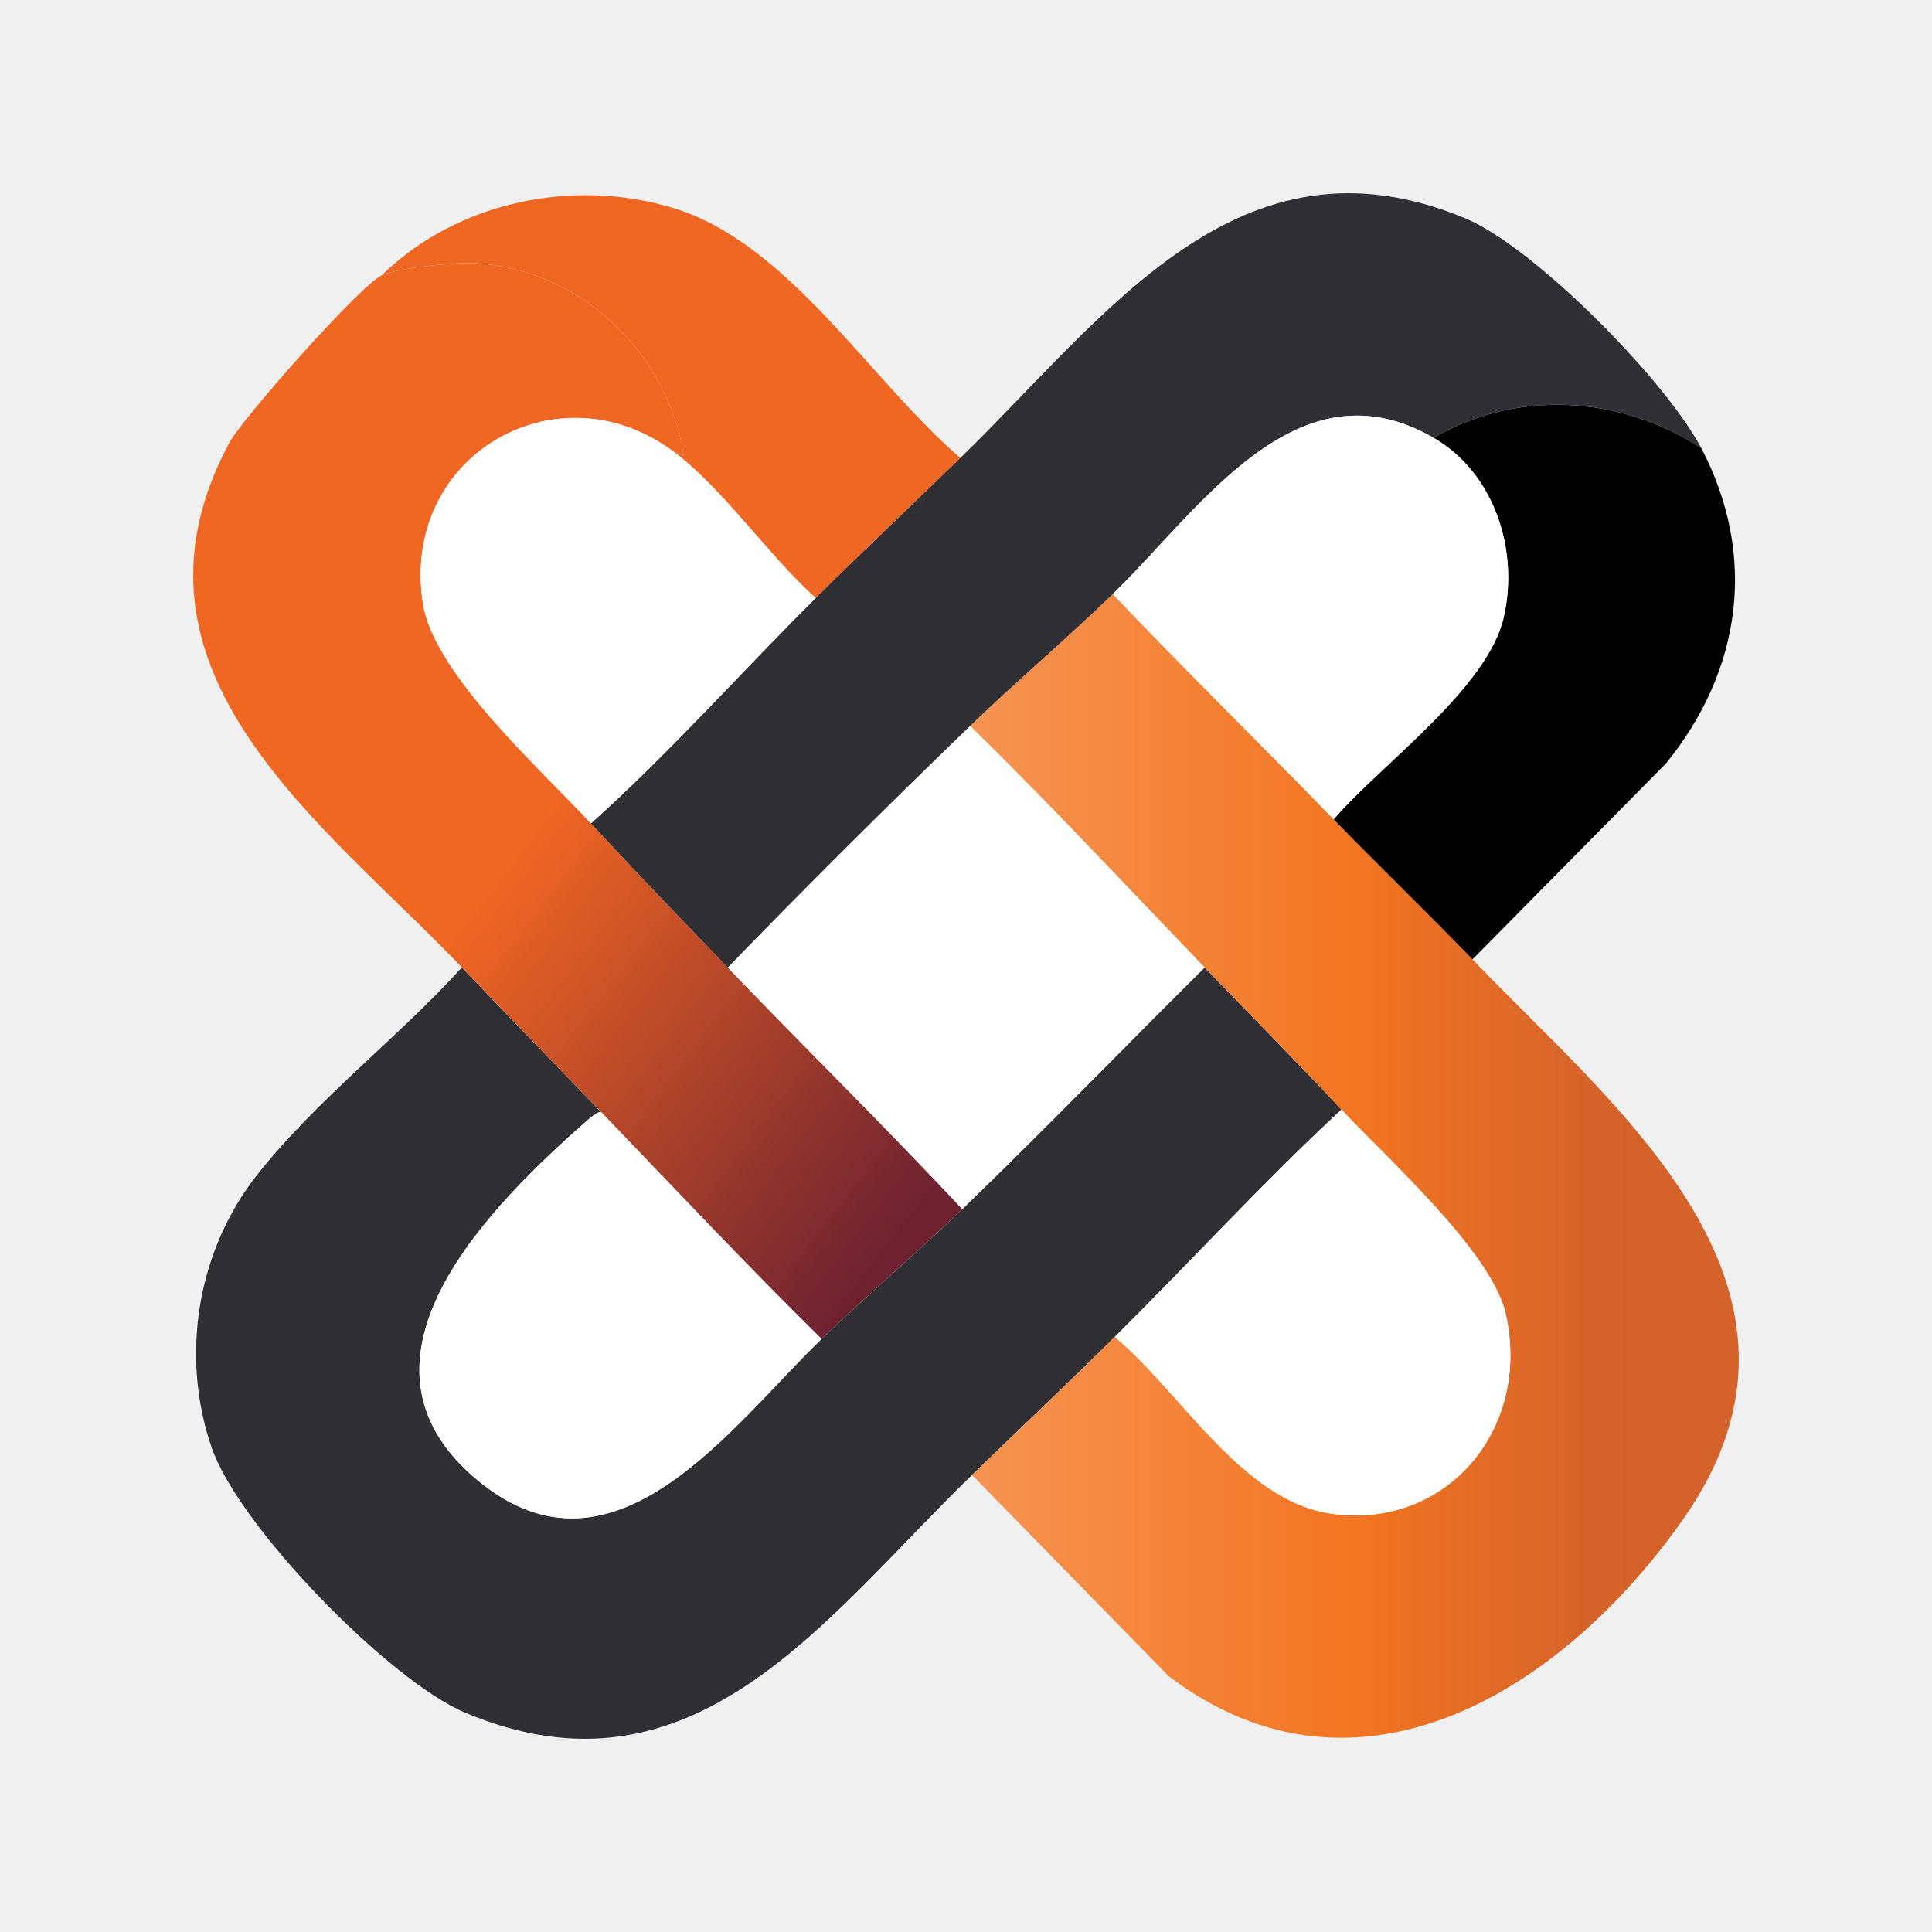
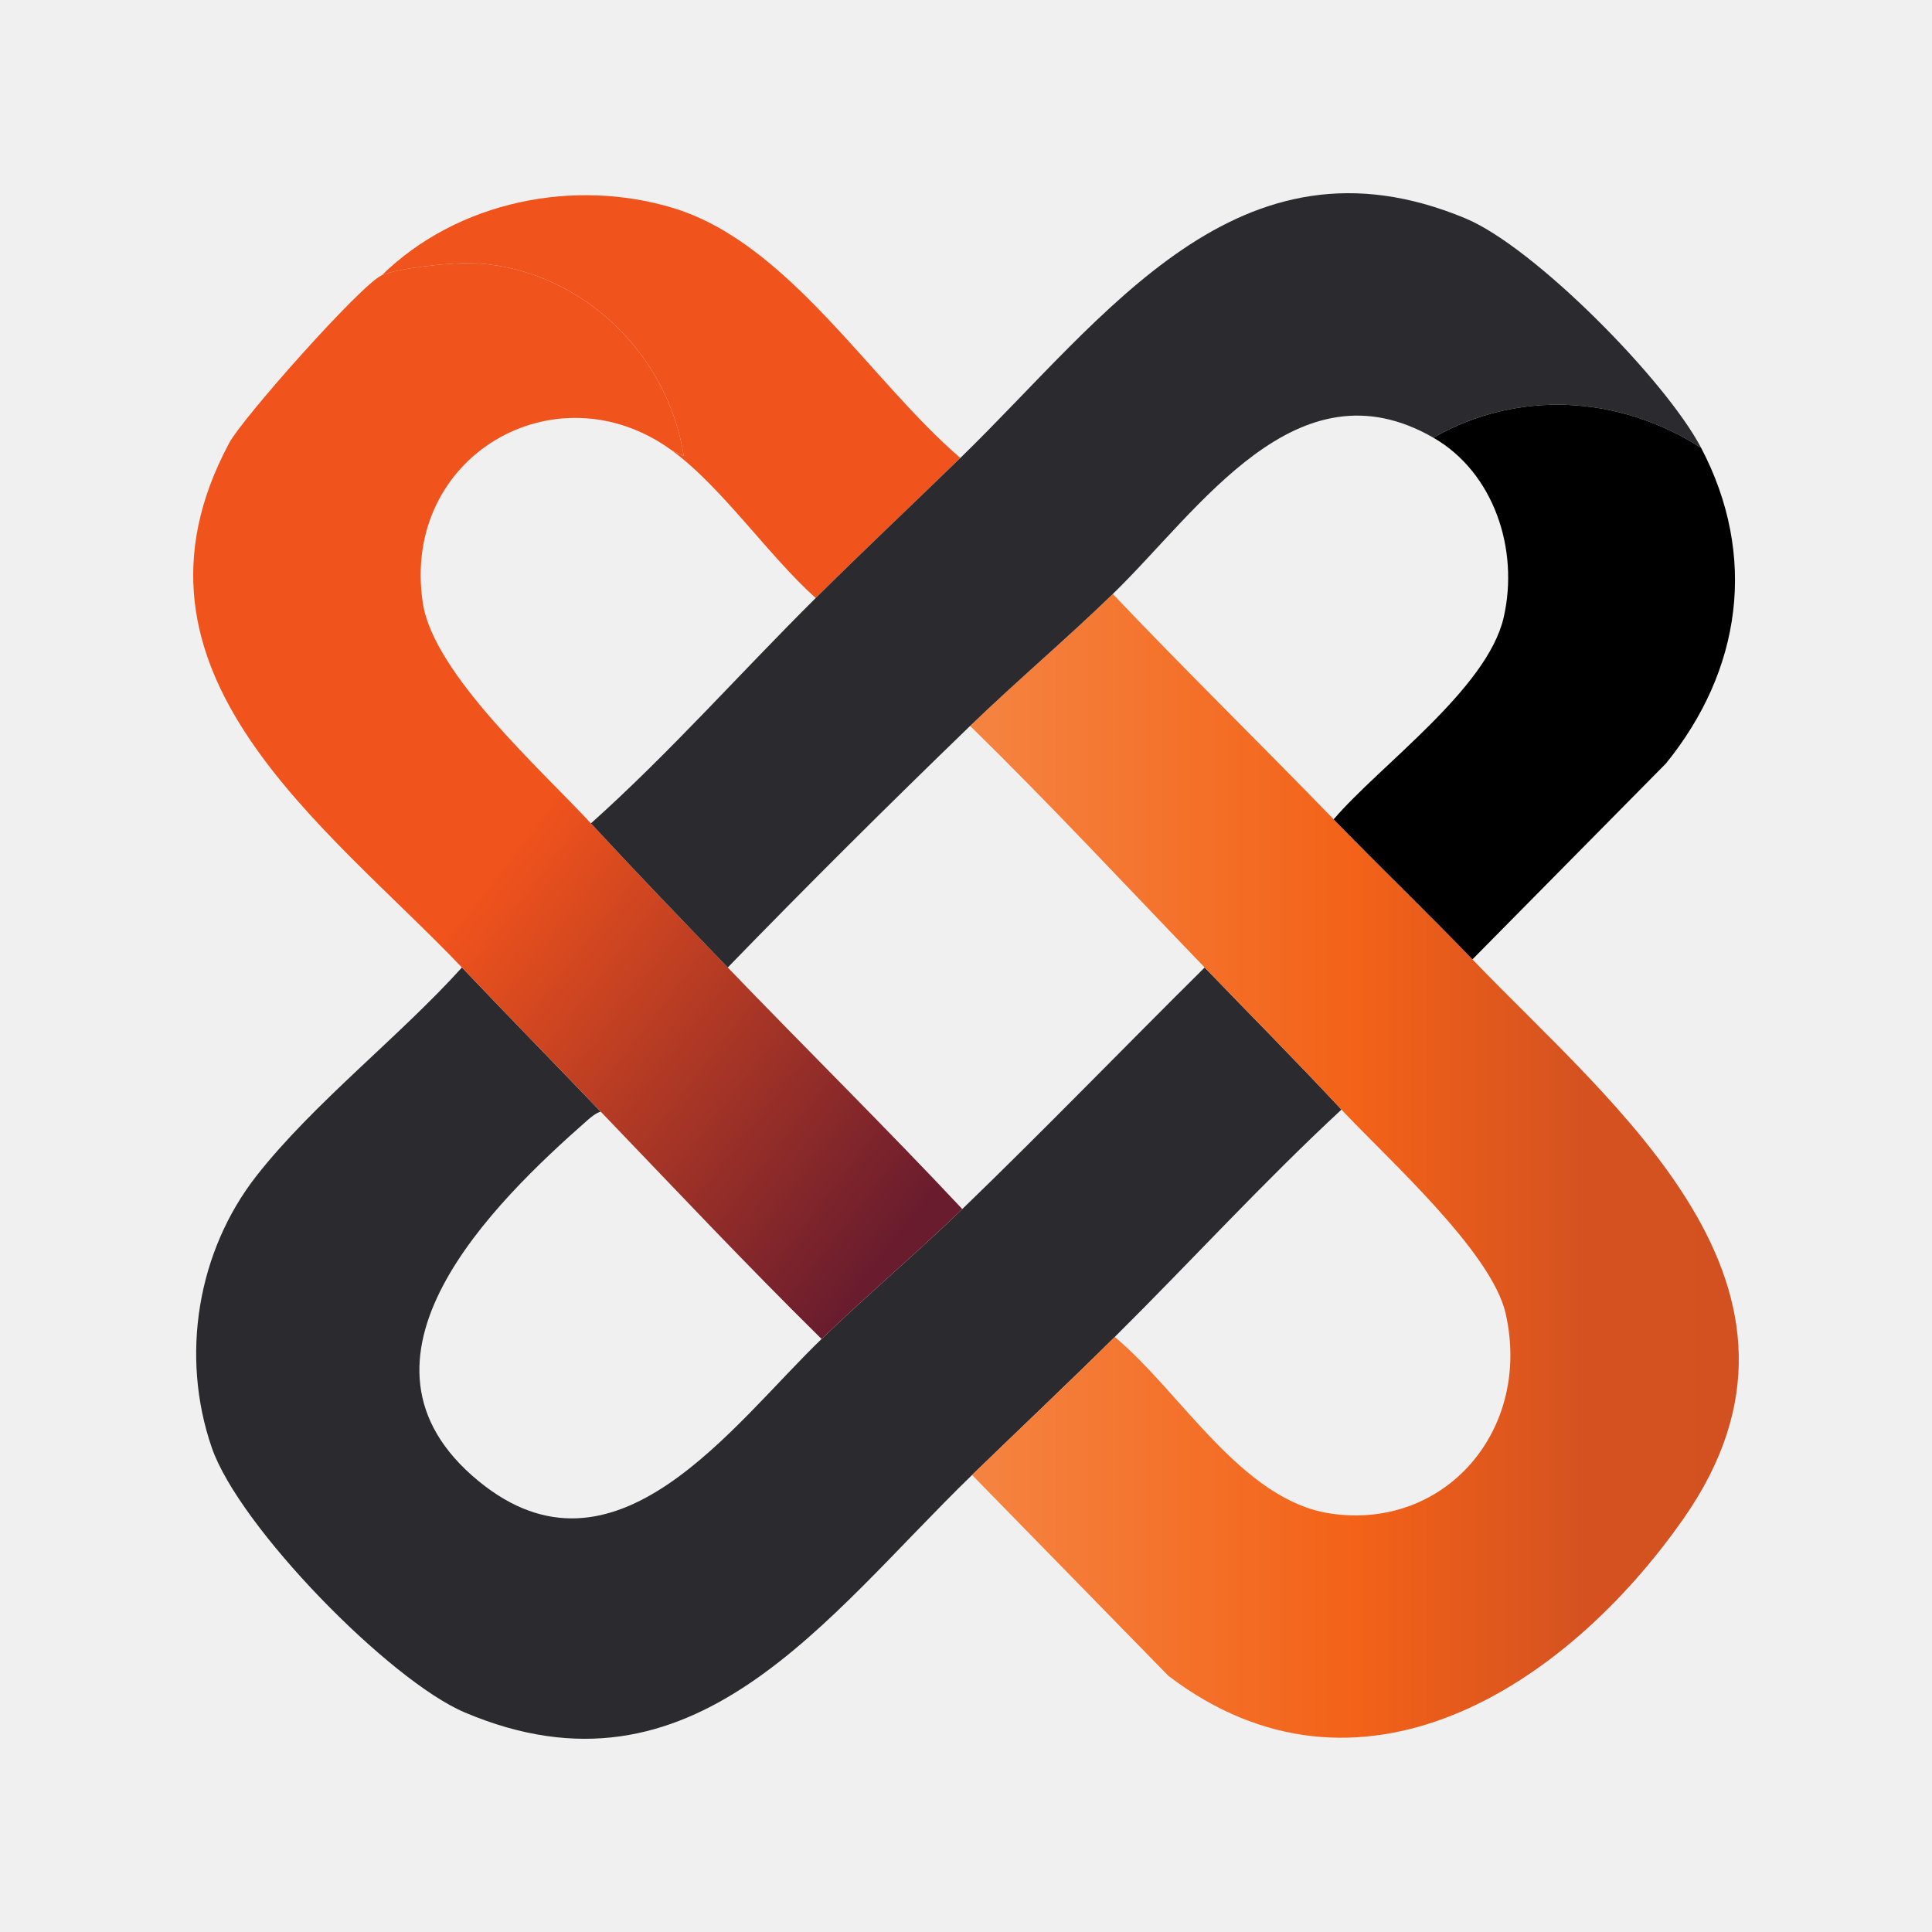
- <svg xmlns="http://www.w3.org/2000/svg" id="Layer_1" data-name="Layer 1" viewBox="0 0 500 500">
-   <defs>
-     <style>
-       .cls-1 {
-         fill: url(#linear-gradient-2);
-       }
- 
-       .cls-2 {
-         fill: #fff;
-       }
- 
-       .cls-3 {
-         fill: none;
-       }
- 
-       .cls-4 {
-         fill: #f06623;
-       }
- 
-       .cls-5 {
-         fill: #2f2f34;
-       }
- 
-       .cls-6 {
-         fill: url(#linear-gradient);
-       }
-     </style>
-     <linearGradient id="linear-gradient" x1="251.07" y1="301.72" x2="450" y2="301.72" gradientUnits="userSpaceOnUse">
-       <stop offset="0" stop-color="#f69453" />
-       <stop offset=".5" stop-color="#f37521" />
-       <stop offset=".8" stop-color="#d66329" />
-       <stop offset="1" stop-color="#d4622a" />
+ <svg xmlns="http://www.w3.org/2000/svg" version="1.1" id="svg1" width="666.667" height="666.667" viewBox="0 0 666.667 666.667">
+   <defs id="defs1">
+     <clipPath clipPathUnits="userSpaceOnUse" id="clipPath2">
+       <path d="M 0,500 H 500 V 0 H 0 Z" transform="translate(-155.4624,-212.3133)" id="path2" />
+     </clipPath>
+     <linearGradient x1="0" y1="0" x2="1" y2="0" gradientUnits="userSpaceOnUse" gradientTransform="matrix(198.9347,0,0,-198.9347,251.0653,198.2773)" spreadMethod="pad" id="linearGradient5">
+       <stop style="stop-opacity:1;stop-color:#f58441" offset="0" id="stop2" />
+       <stop style="stop-opacity:1;stop-color:#f36218" offset="0.5" id="stop3" />
+       <stop style="stop-opacity:1;stop-color:#d55220" offset="0.796" id="stop4" />
+       <stop style="stop-opacity:1;stop-color:#d35120" offset="1" id="stop5" />
    </linearGradient>
-     <linearGradient id="linear-gradient-2" x1="61.49" y1="119.92" x2="266.2" y2="276.54" gradientUnits="userSpaceOnUse">
-       <stop offset=".46" stop-color="#f06623" />
-       <stop offset="1" stop-color="#6e2231" />
+     <linearGradient x1="0" y1="0" x2="1" y2="0" gradientUnits="userSpaceOnUse" gradientTransform="matrix(204.7128,-156.6145,-156.6145,-204.7128,61.48586,380.077)" spreadMethod="pad" id="linearGradient8">
+       <stop style="stop-opacity:1;stop-color:#f0531c" offset="0" id="stop6" />
+       <stop style="stop-opacity:1;stop-color:#f0531c" offset="0.457" id="stop7" />
+       <stop style="stop-opacity:1;stop-color:#691c2e" offset="1" id="stop8" />
    </linearGradient>
+     <clipPath clipPathUnits="userSpaceOnUse" id="clipPath10">
+       <path d="M 0,500 H 500 V 0 H 0 Z" transform="translate(-248.5361,-381.4772)" id="path10" />
+     </clipPath>
+     <clipPath clipPathUnits="userSpaceOnUse" id="clipPath14">
+       <path d="M 0,500 H 500 V 0 H 0 Z" transform="translate(-440.2477,-384.104)" id="path14" />
+     </clipPath>
+     <clipPath clipPathUnits="userSpaceOnUse" id="clipPath16">
+       <path d="M 0,500 H 500 V 0 H 0 Z" transform="translate(-440.2477,-384.104)" id="path16" />
+     </clipPath>
  </defs>
-   <path class="cls-5" d="M155.46,287.69c-1.13.32-2.44,1.35-3.29,2.1-24.26,21.34-66.47,62.2-28.33,93.51,35.36,29.02,65.67-14.53,88.77-36.77,11.92-11.47,24.64-22.25,36.42-33.62,21.22-20.49,41.76-41.75,62.72-62.52,11.81,12.28,23.77,24.29,35.41,36.77-20.29,18.81-39.02,39.35-58.68,58.84-12.19,12.09-24.62,23.79-36.93,35.72-38.01,36.87-71.95,86.57-131.26,61.47-19.48-8.24-58.43-48.03-65.51-68.56-8.19-23.77-3.7-50.86,11.63-70.4s36.98-35.97,53.11-53.85c11.9,12.49,23.97,24.86,35.91,37.3Z" />
-   <path class="cls-6" d="M345.15,212.04c11.74,12.11,24.71,24.57,35.91,36.25,36.7,38.27,96.5,84.85,54.63,144.74-30.74,43.96-84.14,78.07-133.29,40.71l-50.84-52.01c12.31-11.94,24.73-23.63,36.93-35.72,17.09,14.21,32.83,42.31,55.89,45.71,29.54,4.36,52.09-21.56,45.27-51.75-3.62-16.03-30.82-40.27-42.49-52.8-11.64-12.49-23.59-24.5-35.41-36.77-20.14-20.93-39.96-42.21-60.7-62.52,12-11.6,24.85-22.44,36.93-34.15,18.75,19.74,38.22,38.78,57.16,58.31Z" />
-   <path class="cls-1" d="M173.67,116.42c-29.83-21.55-70.05,1.62-64.24,39.66,2.79,18.32,30.75,43.21,43.5,57,11.68,12.63,23.5,24.91,35.41,37.3,20.13,20.93,40.83,41.31,60.7,62.52-11.78,11.38-24.5,22.15-36.42,33.62-19.46-19.18-38.22-39.11-57.16-58.84-11.95-12.44-24.02-24.81-35.91-37.3-35.14-36.88-92.05-76.5-60.19-135.8,3.45-6.42,34.11-41,39.46-43.34,4.33-1.9,18.09-3.3,23.02-3.15,27.25.81,50.83,22.45,55.14,49.91l-3.29-1.58Z" />
-   <path class="cls-4" d="M248.54,118.52c-12.44,12.1-25.11,24.03-37.43,36.25-12.22-10.93-24.46-28.98-37.43-38.35l3.29,1.58c-4.3-27.46-27.89-49.09-55.14-49.91-4.93-.15-18.68,1.25-23.02,3.15,19.67-19.26,49.93-25.23,75.62-17.34,29.73,9.14,50.88,44.71,74.1,64.62Z" />
-   <path class="cls-2" d="M251.07,187.87c20.74,20.3,40.56,41.59,60.7,62.52-20.96,20.77-41.51,42.02-62.72,62.52-19.87-21.2-40.57-41.58-60.7-62.52,20.57-21.2,41.5-42.01,62.72-62.52Z" />
-   <path class="cls-5" d="M440.25,115.9c-21.14-13.56-47.36-15.15-69.3-2.63-35.41-20.38-60.54,18.72-82.96,40.45-12.07,11.71-24.93,22.55-36.93,34.15-21.22,20.51-42.15,41.31-62.72,62.52-11.91-12.39-23.73-24.67-35.41-37.3,20.36-18.21,38.72-39.01,58.17-58.31,12.32-12.22,24.99-24.15,37.43-36.25,37.65-36.61,71.95-86.53,130.76-61.99,17.8,7.43,51.76,41.85,60.95,59.36Z" />
-   <path d="M440.25,115.9c14.7,28.03,10.41,57.66-9.11,81.69l-50.08,50.7c-11.2-11.68-24.18-24.14-35.91-36.25,12.1-14.11,39.78-33.77,44.01-52.27,4.04-17.66-2.6-37.51-18.21-46.49,21.94-12.52,48.16-10.93,69.3,2.63Z" />
-   <path class="cls-2" d="M288.5,346c19.65-19.49,38.39-40.03,58.68-58.84,11.67,12.53,38.87,36.77,42.49,52.8,6.81,30.19-15.73,56.1-45.27,51.75-23.06-3.4-38.8-31.5-55.89-45.71Z" />
-   <path class="cls-2" d="M370.95,113.27c15.61,8.98,22.25,28.83,18.21,46.49-4.23,18.5-31.91,38.16-44.01,52.27-18.94-19.53-38.41-38.58-57.16-58.31,22.42-21.73,47.54-60.84,82.96-40.45Z" />
-   <g>
-     <path class="cls-2" d="M155.46,287.69c18.94,19.73,37.69,39.66,57.16,58.84-23.11,22.24-53.42,65.8-88.77,36.77-38.14-31.31,4.07-72.18,28.33-93.51.85-.75,2.16-1.78,3.29-2.1Z" />
-     <path class="cls-2" d="M173.67,116.42c12.97,9.37,25.22,27.42,37.43,38.35-19.45,19.3-37.81,40.1-58.17,58.31-12.75-13.79-40.71-38.68-43.5-57-5.8-38.05,34.41-61.22,64.24-39.66Z" />
+   <g id="layer-MC0">
+     <path id="path1" d="m 0,0 c -1.125,-0.319 -2.437,-1.353 -3.288,-2.101 -24.262,-21.338 -66.469,-62.203 -28.327,-93.513 35.358,-29.025 65.666,14.532 88.774,36.774 11.919,11.472 24.644,22.247 36.421,33.623 21.215,20.493 41.764,41.746 62.723,62.517 11.815,-12.276 23.773,-24.288 35.409,-36.775 -20.286,-18.811 -39.024,-39.351 -58.677,-58.839 -12.193,-12.091 -24.619,-23.786 -36.926,-35.724 -38.014,-36.875 -71.954,-86.567 -131.265,-61.467 -19.478,8.244 -58.43,48.032 -65.505,68.559 -8.193,23.768 -3.704,50.856 11.634,70.397 14.726,18.761 36.98,35.975 53.113,53.849 C -24.018,24.814 -11.945,12.442 0,0" style="fill:#2b2a2e;fill-opacity:1;fill-rule:nonzero;stroke:none" transform="matrix(1.333333,0,0,-1.333333,207.2832,383.5823)" clip-path="url(#clipPath2)" />
+     <path id="path5" d="m 251.065,312.131 c 20.741,-20.303 40.559,-41.589 60.7,-62.518 v 0 c 11.816,-12.276 23.773,-24.288 35.409,-36.775 v 0 c 11.674,-12.527 38.872,-36.768 42.49,-52.797 v 0 c 6.814,-30.186 -15.731,-56.104 -45.272,-51.748 v 0 c -23.063,3.401 -38.802,31.496 -55.895,45.706 v 0 c -12.192,-12.091 -24.618,-23.785 -36.926,-35.724 v 0 l 50.836,-52.01 c 49.145,-37.358 102.552,-3.244 133.288,40.714 v 0 c 41.874,59.887 -17.929,106.461 -54.631,144.736 v 0 c -11.202,11.683 -24.176,24.144 -35.913,36.249 v 0 c -18.937,19.531 -38.411,38.578 -57.16,58.315 v 0 c -12.074,-11.707 -24.928,-22.552 -36.926,-34.148" transform="matrix(1.333333,0,0,-1.333333,0,666.6667)" style="fill:url(#linearGradient5);stroke:none" />
+     <path id="path8" d="M 98.809,428.759 C 93.464,426.414 62.803,391.838 59.354,385.418 v 0 C 27.495,326.109 84.409,286.494 119.548,249.613 v 0 c 11.896,-12.485 23.969,-24.858 35.914,-37.299 v 0 c 18.94,-19.728 37.695,-39.663 57.159,-58.841 v 0 c 11.92,11.473 24.644,22.247 36.421,33.623 v 0 c -19.874,21.204 -40.569,41.583 -60.7,62.517 v 0 c -11.911,12.386 -23.728,24.668 -35.409,37.301 v 0 c -12.752,13.79 -40.707,38.68 -43.502,57 v 0 c -5.804,38.047 34.41,61.219 64.241,39.665 v 0 l 3.289,-1.577 c -4.305,27.463 -27.891,49.095 -55.137,49.909 v 0 c -0.239,0.007 -0.499,0.011 -0.777,0.011 v 0 c -5.463,-0.001 -18.116,-1.354 -22.238,-3.163" transform="matrix(1.333333,0,0,-1.333333,0,666.6667)" style="fill:url(#linearGradient8);stroke:none" />
+     <path id="path9" d="m 0,0 c -12.438,-12.096 -25.115,-24.027 -37.432,-36.249 -12.216,10.93 -24.457,28.976 -37.432,38.35 l 3.288,-1.576 c -4.304,27.462 -27.891,49.095 -55.136,49.909 -4.927,0.147 -18.682,-1.251 -23.015,-3.152 19.665,19.262 49.934,25.232 75.622,17.337 C -44.375,55.481 -23.22,19.911 0,0" style="fill:#f0531c;fill-opacity:1;fill-rule:nonzero;stroke:none" transform="matrix(1.333333,0,0,-1.333333,331.3815,158.0304)" clip-path="url(#clipPath10)" />
+     <path id="path13" d="m 0,0 c -21.139,13.562 -47.359,15.149 -69.299,2.627 -35.412,20.385 -60.542,-18.721 -82.957,-40.452 -12.075,-11.707 -24.929,-22.552 -36.926,-34.148 -21.22,-20.51 -42.15,-41.313 -62.724,-62.518 -11.911,12.386 -23.728,24.668 -35.408,37.301 20.36,18.214 38.721,39.014 58.171,58.314 12.317,12.222 24.994,24.153 37.431,36.249 37.649,36.615 71.953,86.533 130.759,61.992 C -43.152,51.936 -9.19,17.52 0,0" style="fill:#2b2a2e;fill-opacity:1;fill-rule:nonzero;stroke:none" transform="matrix(1.333333,0,0,-1.333333,586.9969,154.528)" clip-path="url(#clipPath14)" />
+     <path id="path15" d="m 0,0 c 14.705,-28.035 10.414,-57.66 -9.105,-81.693 l -50.078,-50.696 c -11.202,11.683 -24.177,24.144 -35.914,36.249 12.096,14.11 39.78,33.774 44.008,52.273 4.037,17.664 -2.602,37.509 -18.21,46.494 C -47.359,15.149 -21.139,13.562 0,0" style="fill:#000000;fill-opacity:1;fill-rule:nonzero;stroke:none" transform="matrix(1.333333,0,0,-1.333333,586.9969,154.528)" clip-path="url(#clipPath16)" />
  </g>
-   <rect class="cls-3" width="500" height="500" />
</svg>
